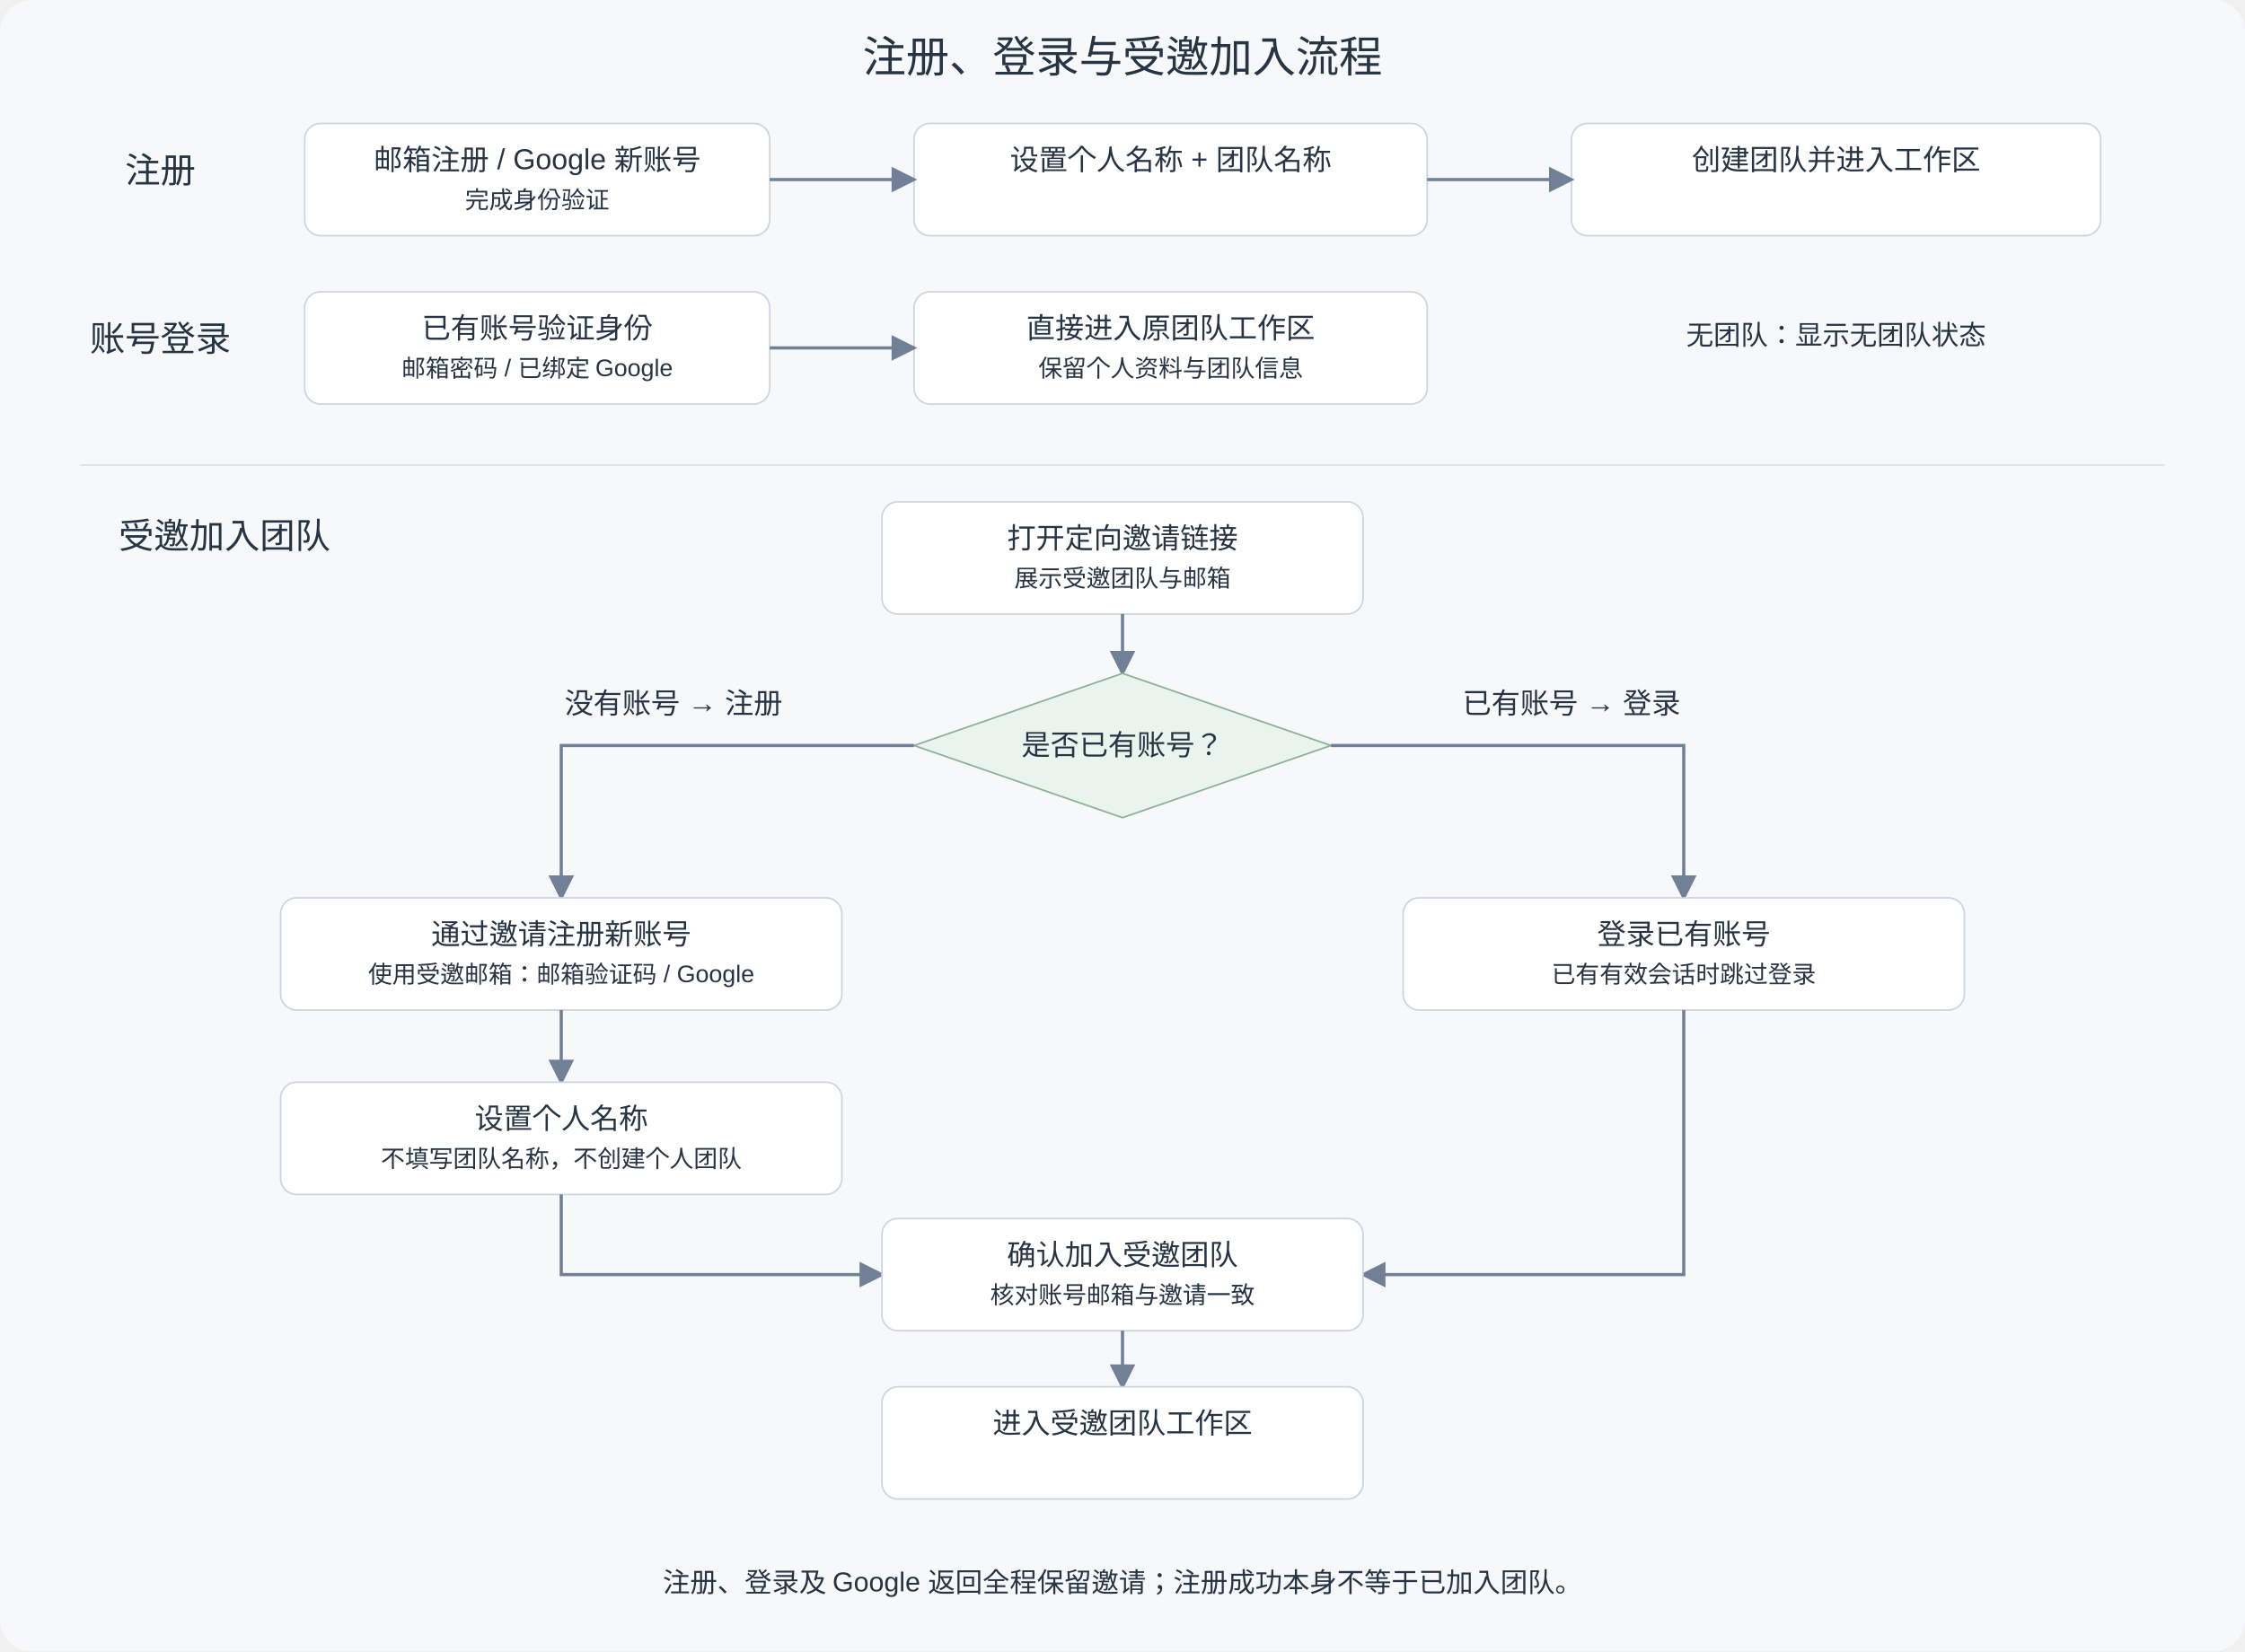
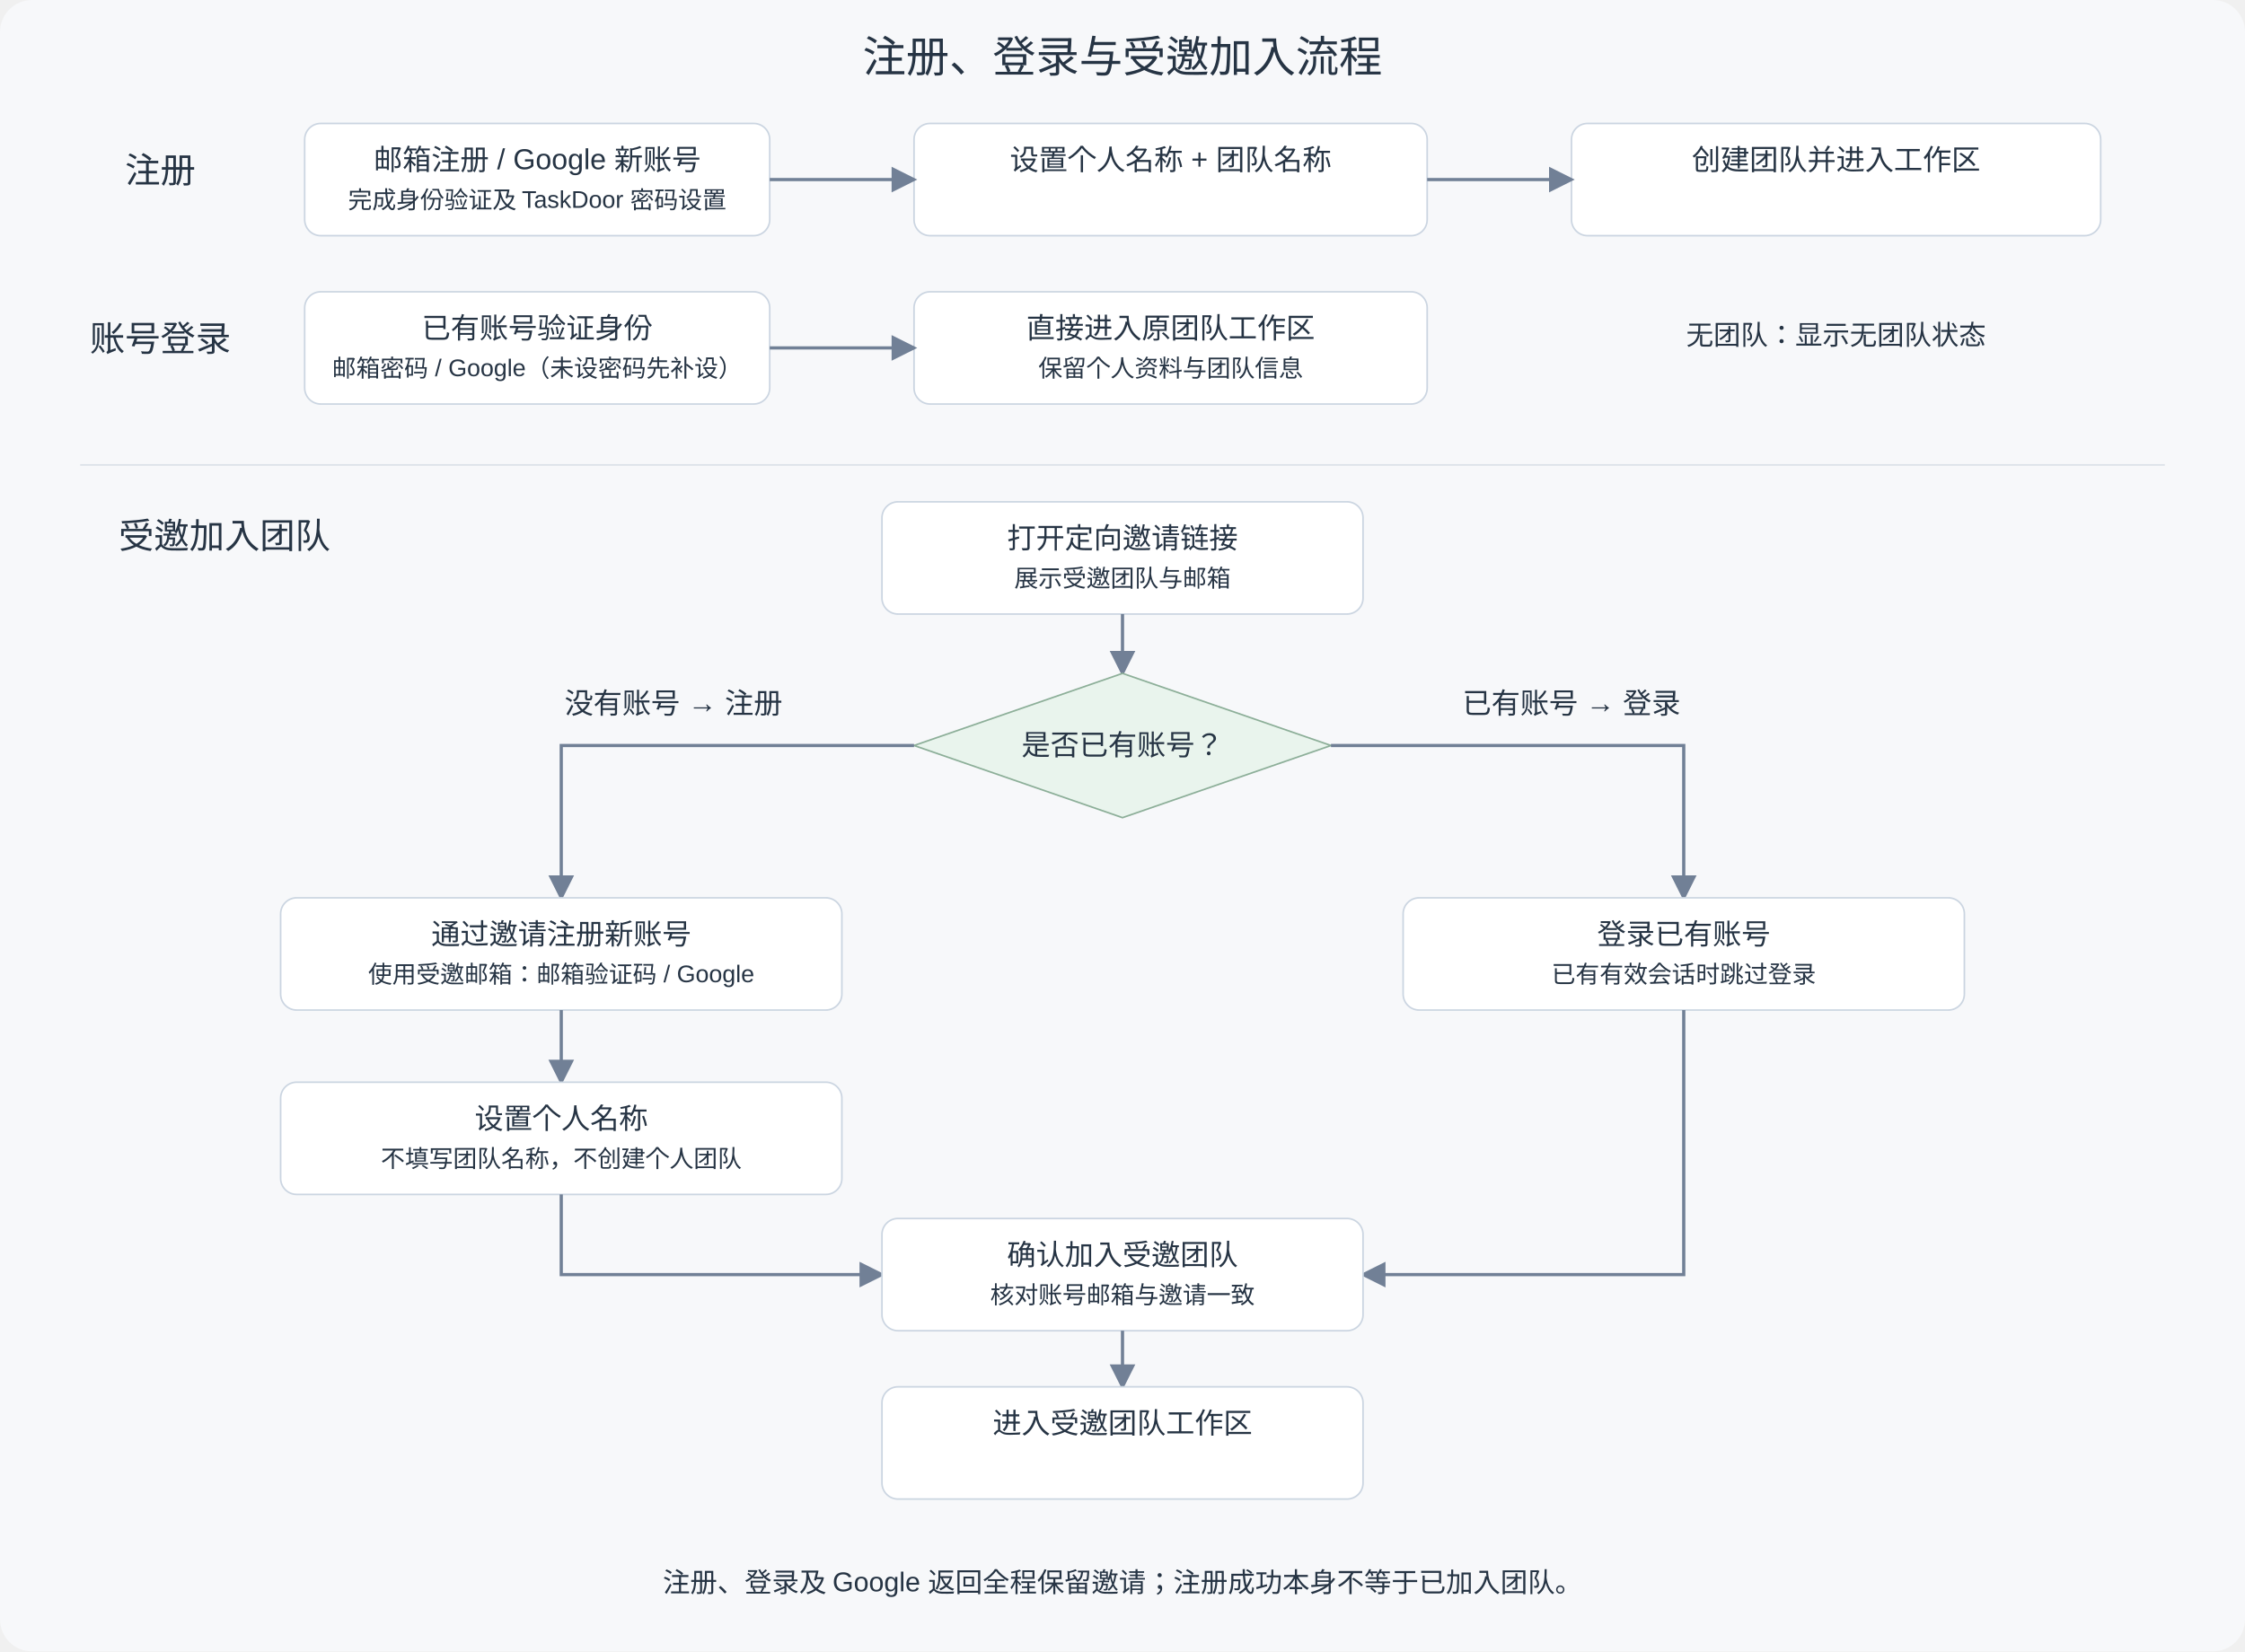
<svg xmlns="http://www.w3.org/2000/svg" width="1400" height="1030" viewBox="0 0 1400 1030" role="img" aria-labelledby="title desc">
  <defs>
    <marker id="a" markerWidth="8" markerHeight="8" refX="7" refY="4" orient="auto">
      <path d="M0 0L8 4L0 8" fill="#718096" />
    </marker>
  </defs>
  <rect width="1400" height="1030" rx="20" fill="#f7f8fa" />
  <text x="700" y="45" text-anchor="middle" font-family="Arial, PingFang SC, sans-serif" font-size="27" fill="#263444">注册、登录与受邀加入流程</text>
  <text x="100" y="114" text-anchor="middle" font-family="Arial, PingFang SC, sans-serif" font-size="22" fill="#263444">注册</text>
  <rect x="190" y="77" width="290" height="70" rx="10" fill="white" stroke="#cbd5e1" />
  <text x="335.0" y="106" text-anchor="middle" font-family="Arial, PingFang SC, sans-serif" font-size="18" fill="#263444">邮箱注册 / Google 新账号</text>
-   <text x="335.0" y="130" text-anchor="middle" font-family="Arial, PingFang SC, sans-serif" font-size="15" fill="#263444">完成身份验证</text>
+   <text x="335.0" y="130" text-anchor="middle" font-family="Arial, PingFang SC, sans-serif" font-size="15" fill="#263444">完成身份验证及 TaskDoor 密码设置</text>
  <rect x="570" y="77" width="320" height="70" rx="10" fill="white" stroke="#cbd5e1" />
  <text x="730.0" y="106" text-anchor="middle" font-family="Arial, PingFang SC, sans-serif" font-size="18" fill="#263444">设置个人名称 + 团队名称</text>
  <rect x="980" y="77" width="330" height="70" rx="10" fill="white" stroke="#cbd5e1" />
  <text x="1145.0" y="106" text-anchor="middle" font-family="Arial, PingFang SC, sans-serif" font-size="18" fill="#263444">创建团队并进入工作区</text>
  <path d="M480 112H570" fill="none" stroke="#718096" stroke-width="2" marker-end="url(#a)" />
  <path d="M890 112H980" fill="none" stroke="#718096" stroke-width="2" marker-end="url(#a)" />
  <text x="100" y="219" text-anchor="middle" font-family="Arial, PingFang SC, sans-serif" font-size="22" fill="#263444">账号登录</text>
  <rect x="190" y="182" width="290" height="70" rx="10" fill="white" stroke="#cbd5e1" />
  <text x="335.0" y="211" text-anchor="middle" font-family="Arial, PingFang SC, sans-serif" font-size="18" fill="#263444">已有账号验证身份</text>
-   <text x="335.0" y="235" text-anchor="middle" font-family="Arial, PingFang SC, sans-serif" font-size="15" fill="#263444">邮箱密码 / 已绑定 Google</text>
+   <text x="335.0" y="235" text-anchor="middle" font-family="Arial, PingFang SC, sans-serif" font-size="15" fill="#263444">邮箱密码 / Google（未设密码先补设）</text>
  <rect x="570" y="182" width="320" height="70" rx="10" fill="white" stroke="#cbd5e1" />
  <text x="730.0" y="211" text-anchor="middle" font-family="Arial, PingFang SC, sans-serif" font-size="18" fill="#263444">直接进入原团队工作区</text>
  <text x="730.0" y="235" text-anchor="middle" font-family="Arial, PingFang SC, sans-serif" font-size="15" fill="#263444">保留个人资料与团队信息</text>
  <path d="M480 217H570" fill="none" stroke="#718096" stroke-width="2" marker-end="url(#a)" />
  <text x="1145" y="215" text-anchor="middle" font-family="Arial, PingFang SC, sans-serif" font-size="17" fill="#263444">无团队：显示无团队状态</text>
  <path d="M50 290H1350" stroke="#dce2e8" />
  <text x="140" y="342" text-anchor="middle" font-family="Arial, PingFang SC, sans-serif" font-size="22" fill="#263444">受邀加入团队</text>
  <rect x="550" y="313" width="300" height="70" rx="10" fill="white" stroke="#cbd5e1" />
  <text x="700.0" y="342" text-anchor="middle" font-family="Arial, PingFang SC, sans-serif" font-size="18" fill="#263444">打开定向邀请链接</text>
  <text x="700.0" y="366" text-anchor="middle" font-family="Arial, PingFang SC, sans-serif" font-size="15" fill="#263444">展示受邀团队与邮箱</text>
  <path d="M700 383V420" fill="none" stroke="#718096" stroke-width="2" marker-end="url(#a)" />
  <path d="M700 420.0L830.0 465L700 510.0L570.0 465Z" fill="#e9f4ed" stroke="#8daf99" />
  <text x="700" y="471" text-anchor="middle" font-family="Arial, PingFang SC, sans-serif" font-size="18" fill="#263444">是否已有账号？</text>
  <path d="M570 465H350V560" fill="none" stroke="#718096" stroke-width="2" marker-end="url(#a)" />
  <text x="420" y="445" text-anchor="middle" font-family="Arial, PingFang SC, sans-serif" font-size="18" fill="#263444">没有账号 → 注册</text>
  <path d="M830 465H1050V560" fill="none" stroke="#718096" stroke-width="2" marker-end="url(#a)" />
  <text x="980" y="445" text-anchor="middle" font-family="Arial, PingFang SC, sans-serif" font-size="18" fill="#263444">已有账号 → 登录</text>
  <rect x="175" y="560" width="350" height="70" rx="10" fill="white" stroke="#cbd5e1" />
  <text x="350.0" y="589" text-anchor="middle" font-family="Arial, PingFang SC, sans-serif" font-size="18" fill="#263444">通过邀请注册新账号</text>
  <text x="350.0" y="613" text-anchor="middle" font-family="Arial, PingFang SC, sans-serif" font-size="15" fill="#263444">使用受邀邮箱：邮箱验证码 / Google</text>
  <rect x="875" y="560" width="350" height="70" rx="10" fill="white" stroke="#cbd5e1" />
  <text x="1050.0" y="589" text-anchor="middle" font-family="Arial, PingFang SC, sans-serif" font-size="18" fill="#263444">登录已有账号</text>
  <text x="1050.0" y="613" text-anchor="middle" font-family="Arial, PingFang SC, sans-serif" font-size="15" fill="#263444">已有有效会话时跳过登录</text>
  <path d="M350 630V675" fill="none" stroke="#718096" stroke-width="2" marker-end="url(#a)" />
  <rect x="175" y="675" width="350" height="70" rx="10" fill="white" stroke="#cbd5e1" />
  <text x="350.0" y="704" text-anchor="middle" font-family="Arial, PingFang SC, sans-serif" font-size="18" fill="#263444">设置个人名称</text>
  <text x="350.0" y="728" text-anchor="middle" font-family="Arial, PingFang SC, sans-serif" font-size="15" fill="#263444">不填写团队名称，不创建个人团队</text>
  <path d="M350 745V795H550" fill="none" stroke="#718096" stroke-width="2" marker-end="url(#a)" />
  <path d="M1050 630V795H850" fill="none" stroke="#718096" stroke-width="2" marker-end="url(#a)" />
  <rect x="550" y="760" width="300" height="70" rx="10" fill="white" stroke="#cbd5e1" />
  <text x="700.0" y="789" text-anchor="middle" font-family="Arial, PingFang SC, sans-serif" font-size="18" fill="#263444">确认加入受邀团队</text>
  <text x="700.0" y="813" text-anchor="middle" font-family="Arial, PingFang SC, sans-serif" font-size="15" fill="#263444">核对账号邮箱与邀请一致</text>
  <path d="M700 830V865" fill="none" stroke="#718096" stroke-width="2" marker-end="url(#a)" />
  <rect x="550" y="865" width="300" height="70" rx="10" fill="white" stroke="#cbd5e1" />
  <text x="700.0" y="894" text-anchor="middle" font-family="Arial, PingFang SC, sans-serif" font-size="18" fill="#263444">进入受邀团队工作区</text>
  <text x="700" y="993" text-anchor="middle" font-family="Arial, PingFang SC, sans-serif" font-size="17" fill="#263444">注册、登录及 Google 返回全程保留邀请；注册成功本身不等于已加入团队。</text>
</svg>
